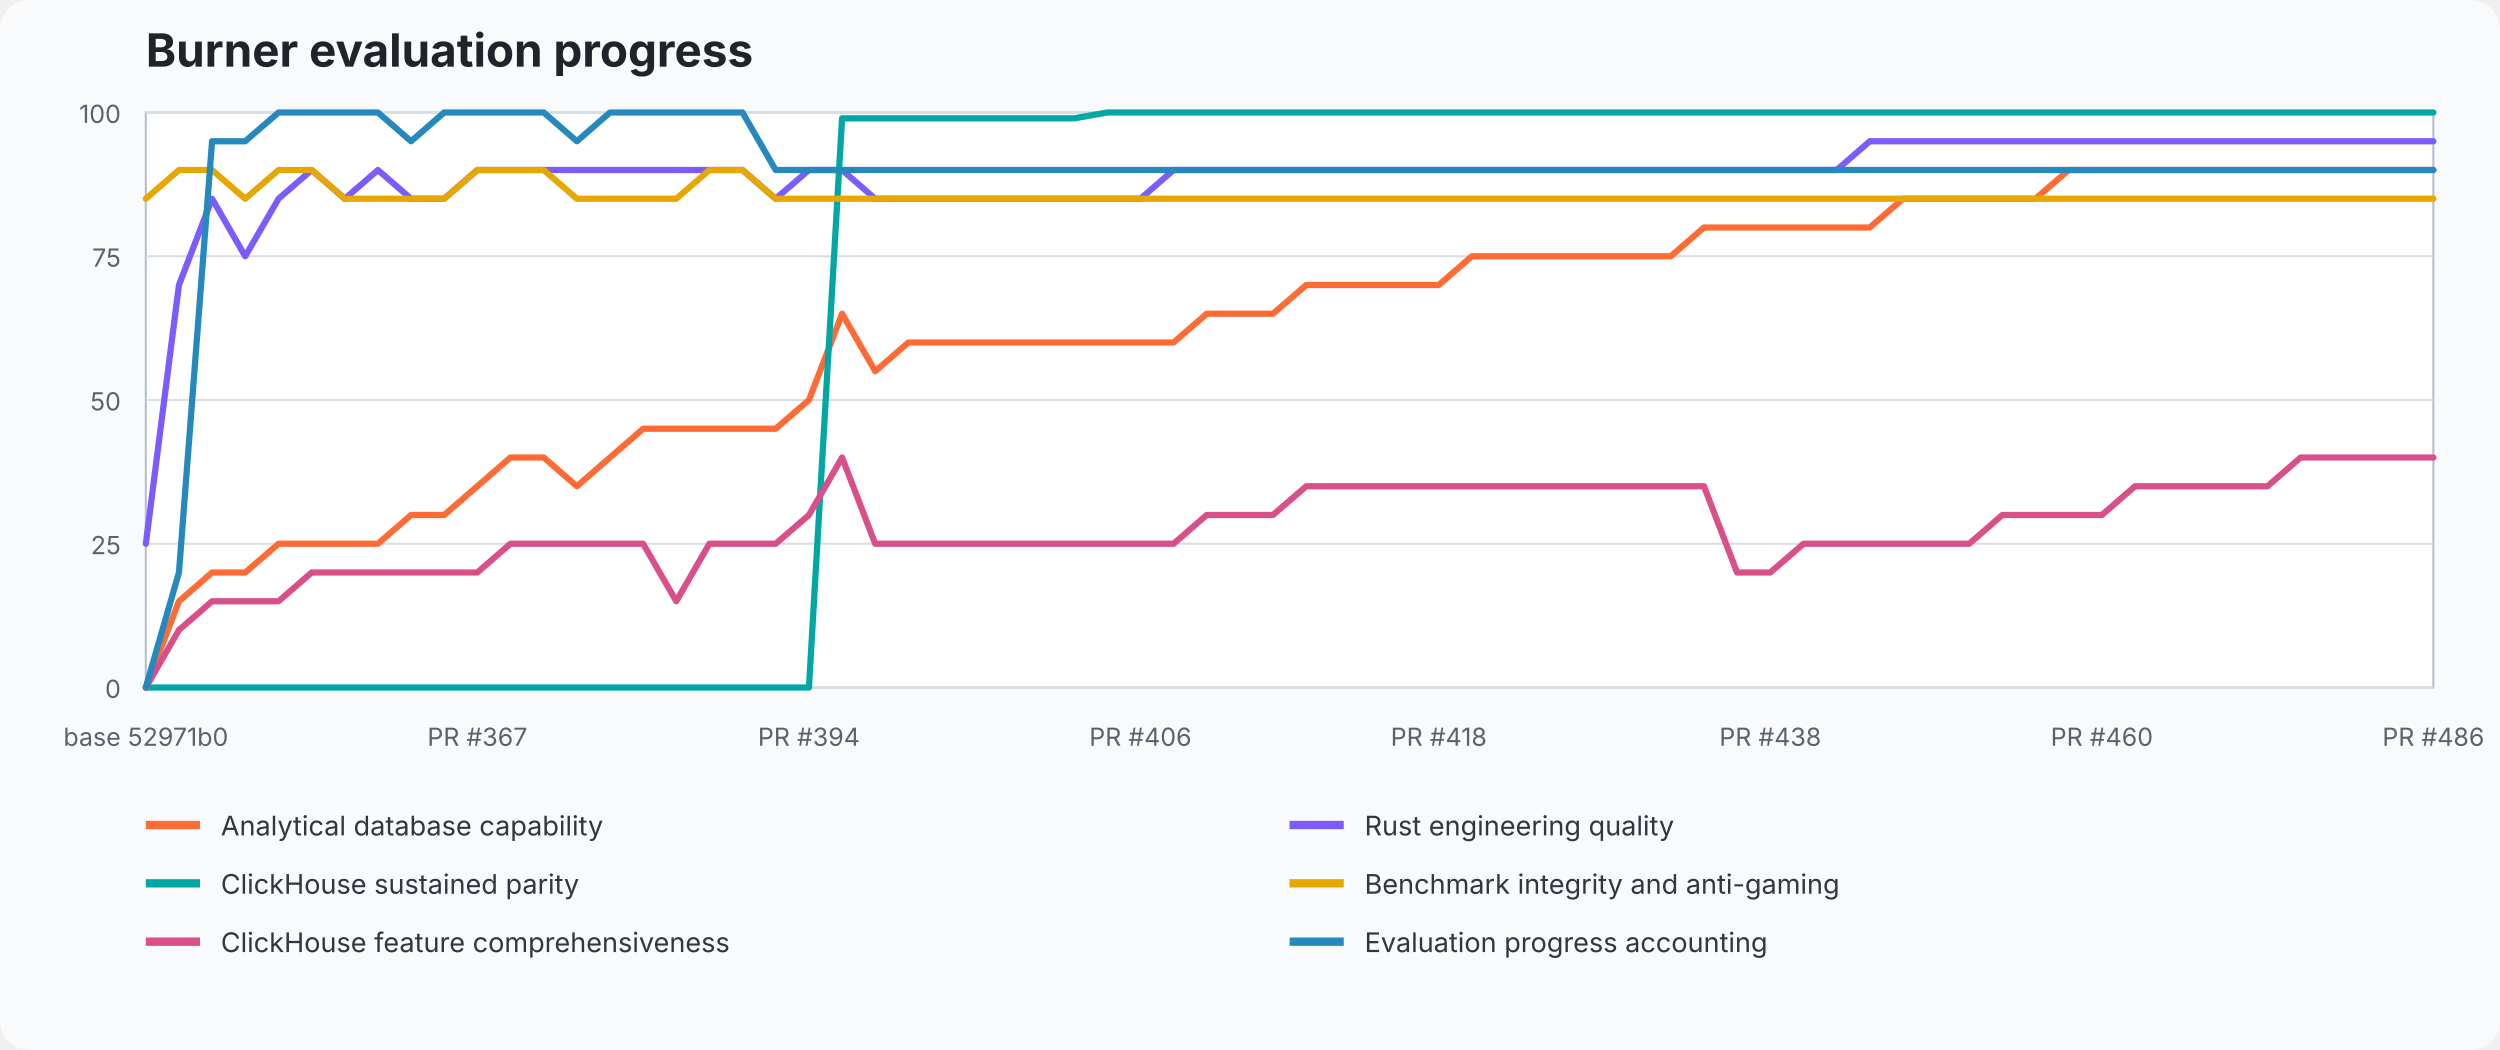
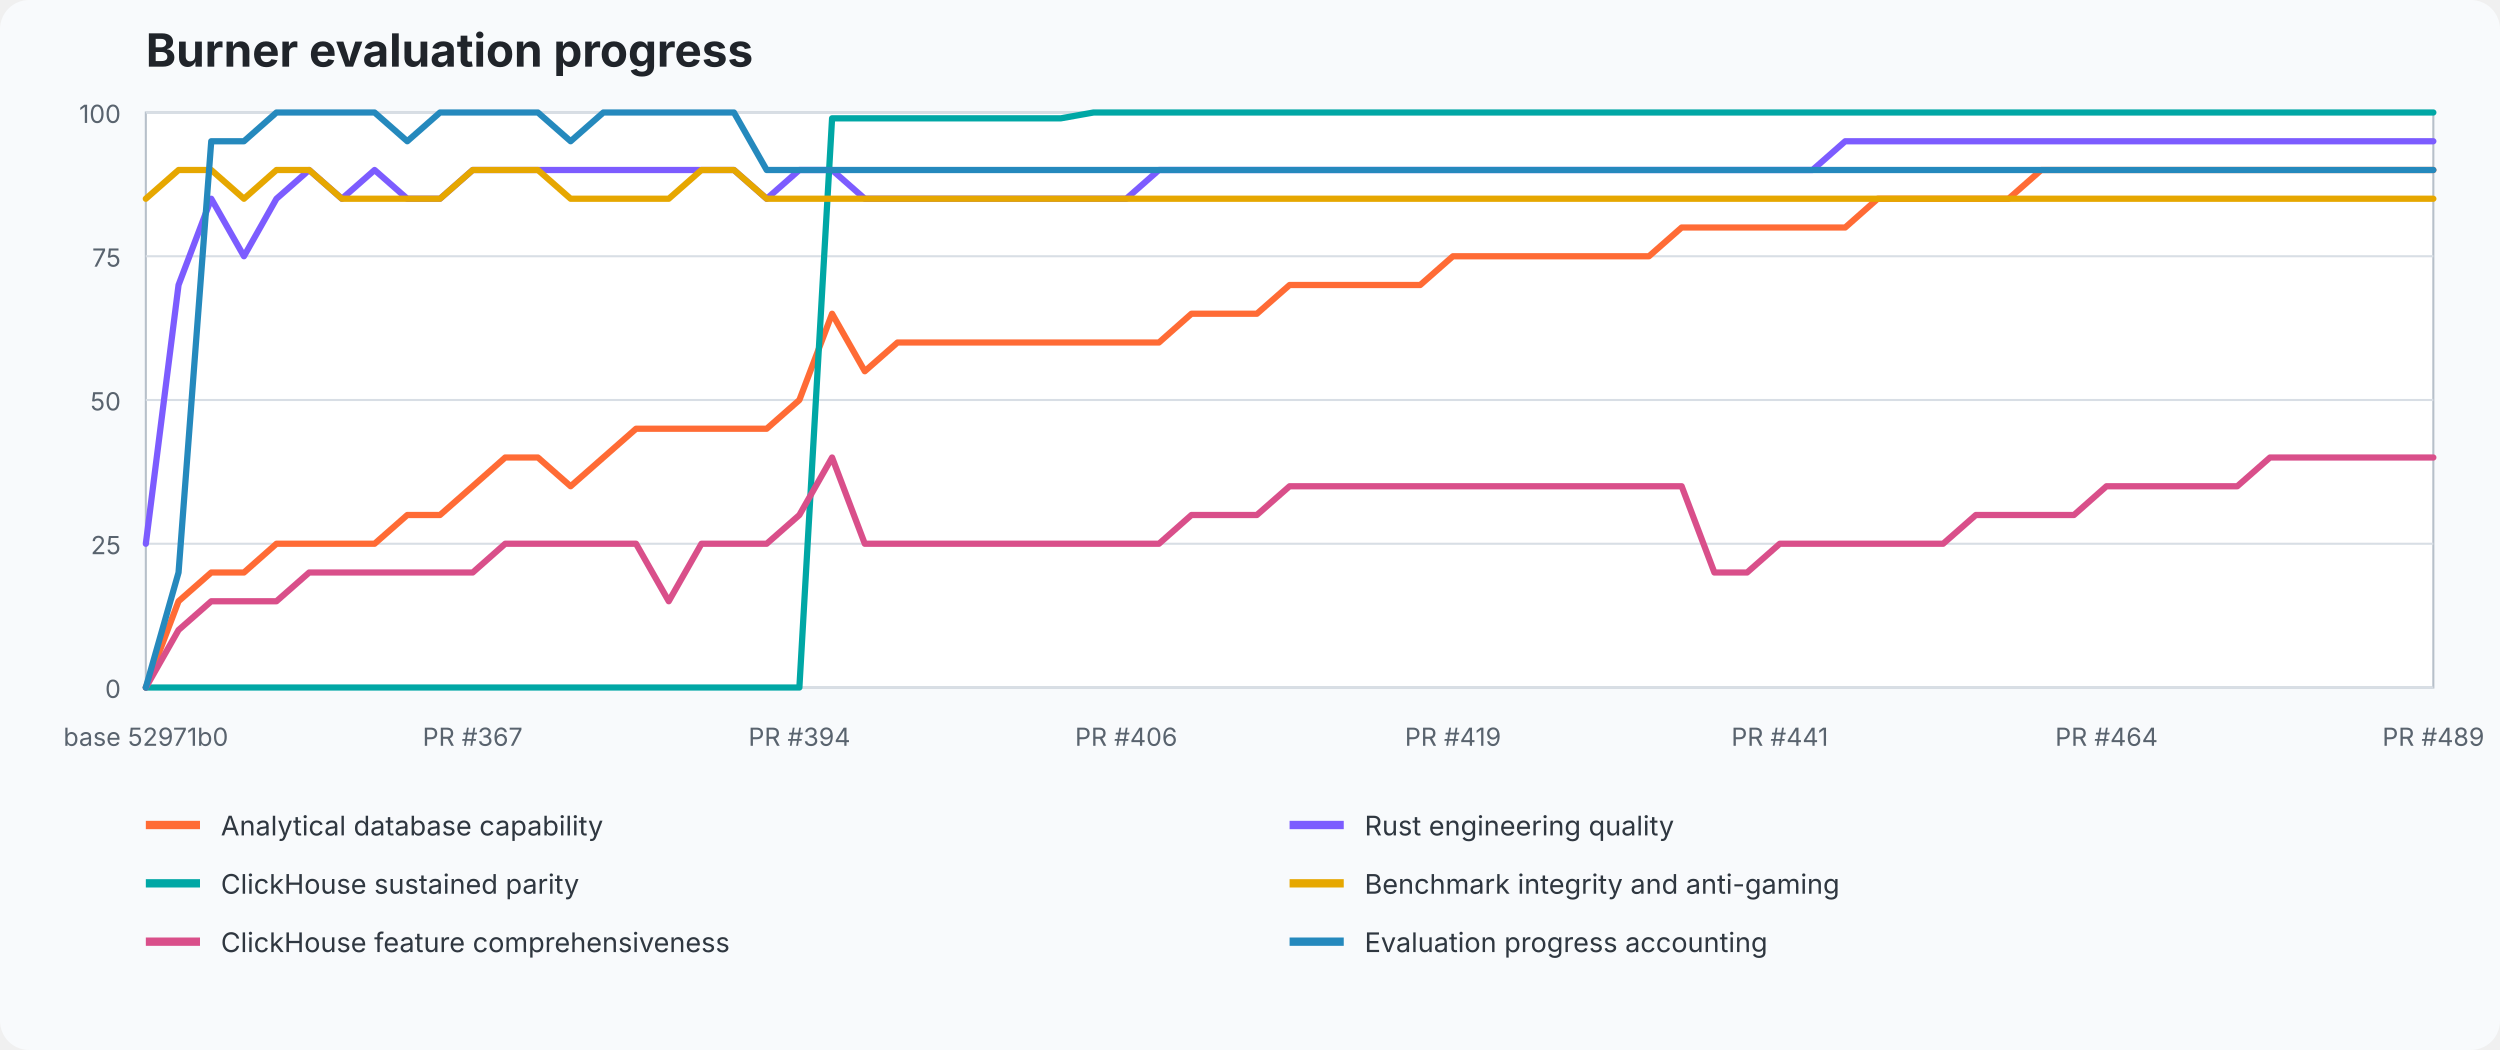
<svg xmlns="http://www.w3.org/2000/svg" width="1200" height="504" viewBox="0 0 1200 504" role="img" aria-labelledby="title desc">
  <style>text{font-family:ui-sans-serif,system-ui,-apple-system,BlinkMacSystemFont,"Segoe UI",sans-serif}.title{font-size:22px;font-weight:700;fill:#20242a}.axis{font-size:12px;fill:#59636e}.legend{font-size:13px;fill:#2f3740}.grid{stroke:#d8dee5;stroke-width:1}.plot{fill:#fff;stroke:#b7c0ca}</style>
  <rect width="100%" height="100%" fill="#f8fafc" rx="14" />
  <text x="70" y="32" class="title">Burner evaluation progress</text>
  <rect x="70" y="54" width="1098" height="276" class="plot" />
  <line x1="70" y1="330" x2="1168" y2="330" class="grid" />
  <text x="58" y="335" text-anchor="end" class="axis">0</text>
  <line x1="70" y1="261" x2="1168" y2="261" class="grid" />
  <text x="58" y="266" text-anchor="end" class="axis">25</text>
  <line x1="70" y1="192" x2="1168" y2="192" class="grid" />
  <text x="58" y="197" text-anchor="end" class="axis">50</text>
  <line x1="70" y1="123" x2="1168" y2="123" class="grid" />
  <text x="58" y="128" text-anchor="end" class="axis">75</text>
  <line x1="70" y1="54" x2="1168" y2="54" class="grid" />
  <text x="58" y="59" text-anchor="end" class="axis">100</text>
-   <polyline points="70.0,330.0 85.9,288.6 101.8,274.8 117.7,274.8 133.7,261.0 149.6,261.0 165.5,261.0 181.4,261.0 197.3,247.2 213.2,247.2 229.1,233.4 245.0,219.6 261.0,219.6 276.9,233.4 292.8,219.6 308.7,205.8 324.6,205.8 340.5,205.8 356.4,205.8 372.3,205.8 388.3,192.0 404.2,150.6 420.1,178.2 436.0,164.4 451.9,164.4 467.8,164.4 483.7,164.4 499.7,164.4 515.6,164.4 531.5,164.4 547.4,164.4 563.3,164.4 579.2,150.6 595.1,150.6 611.0,150.6 627.0,136.8 642.9,136.8 658.8,136.8 674.7,136.8 690.6,136.8 706.5,123.0 722.4,123.0 738.3,123.0 754.3,123.0 770.2,123.0 786.1,123.0 802.0,123.0 817.9,109.2 833.8,109.2 849.7,109.2 865.7,109.2 881.6,109.2 897.5,109.2 913.4,95.4 929.3,95.4 945.2,95.4 961.1,95.4 977.0,95.4 993.0,81.6 1008.9,81.6 1024.8,81.6 1040.7,81.6 1056.6,81.6 1072.5,81.6 1088.4,81.6 1104.3,81.6 1120.3,81.6 1136.2,81.6 1152.1,81.6 1168.0,81.6" fill="none" stroke="#ff6b35" stroke-width="3" stroke-linejoin="round" stroke-linecap="round" />
-   <polyline points="70.0,261.0 85.9,136.8 101.8,95.4 117.7,123.0 133.7,95.4 149.6,81.6 165.5,95.4 181.4,81.6 197.3,95.4 213.2,95.4 229.1,81.6 245.0,81.6 261.0,81.6 276.9,81.6 292.8,81.6 308.7,81.6 324.6,81.6 340.5,81.6 356.4,81.6 372.3,95.4 388.3,81.6 404.2,81.6 420.1,95.4 436.0,95.4 451.9,95.4 467.8,95.4 483.7,95.4 499.7,95.4 515.6,95.4 531.5,95.4 547.4,95.4 563.3,81.6 579.2,81.6 595.1,81.6 611.0,81.6 627.0,81.6 642.9,81.6 658.8,81.6 674.7,81.6 690.6,81.6 706.5,81.6 722.4,81.6 738.3,81.6 754.3,81.6 770.2,81.6 786.1,81.6 802.0,81.6 817.9,81.6 833.8,81.6 849.7,81.6 865.7,81.6 881.6,81.6 897.5,67.8 913.4,67.8 929.3,67.8 945.2,67.8 961.1,67.8 977.0,67.8 993.0,67.8 1008.9,67.8 1024.8,67.8 1040.7,67.8 1056.6,67.8 1072.5,67.8 1088.4,67.8 1104.3,67.8 1120.3,67.8 1136.2,67.8 1152.1,67.8 1168.0,67.8" fill="none" stroke="#7c5cff" stroke-width="3" stroke-linejoin="round" stroke-linecap="round" />
-   <polyline points="70.0,330.0 85.9,330.0 101.8,330.0 117.7,330.0 133.7,330.0 149.6,330.0 165.5,330.0 181.4,330.0 197.3,330.0 213.2,330.0 229.1,330.0 245.0,330.0 261.0,330.0 276.9,330.0 292.8,330.0 308.7,330.0 324.6,330.0 340.5,330.0 356.4,330.0 372.3,330.0 388.3,330.0 404.2,56.8 420.1,56.8 436.0,56.8 451.9,56.8 467.8,56.8 483.7,56.8 499.7,56.8 515.6,56.8 531.5,54.0 547.4,54.0 563.3,54.0 579.2,54.0 595.1,54.0 611.0,54.0 627.0,54.0 642.9,54.0 658.8,54.0 674.7,54.0 690.6,54.0 706.5,54.0 722.4,54.0 738.3,54.0 754.3,54.0 770.2,54.0 786.1,54.0 802.0,54.0 817.9,54.0 833.8,54.0 849.7,54.0 865.7,54.0 881.6,54.0 897.5,54.0 913.4,54.0 929.3,54.0 945.2,54.0 961.1,54.0 977.0,54.0 993.0,54.0 1008.9,54.0 1024.8,54.0 1040.7,54.0 1056.6,54.0 1072.5,54.0 1088.4,54.0 1104.3,54.0 1120.3,54.0 1136.2,54.0 1152.1,54.0 1168.0,54.0" fill="none" stroke="#00a7a5" stroke-width="3" stroke-linejoin="round" stroke-linecap="round" />
-   <polyline points="70.0,95.4 85.9,81.6 101.8,81.6 117.7,95.4 133.7,81.6 149.6,81.6 165.5,95.4 181.4,95.4 197.3,95.4 213.2,95.4 229.1,81.6 245.0,81.6 261.0,81.6 276.9,95.4 292.8,95.4 308.7,95.4 324.6,95.4 340.5,81.6 356.4,81.6 372.3,95.4 388.3,95.4 404.2,95.4 420.1,95.4 436.0,95.4 451.9,95.4 467.8,95.4 483.7,95.4 499.7,95.4 515.6,95.4 531.5,95.4 547.4,95.4 563.3,95.4 579.2,95.4 595.1,95.4 611.0,95.4 627.0,95.4 642.9,95.4 658.8,95.4 674.7,95.4 690.6,95.4 706.5,95.4 722.4,95.4 738.3,95.4 754.3,95.4 770.2,95.4 786.1,95.4 802.0,95.4 817.9,95.4 833.8,95.4 849.7,95.4 865.7,95.4 881.6,95.4 897.5,95.4 913.4,95.4 929.3,95.4 945.2,95.4 961.1,95.4 977.0,95.4 993.0,95.4 1008.9,95.4 1024.8,95.4 1040.7,95.4 1056.6,95.4 1072.5,95.4 1088.4,95.4 1104.3,95.4 1120.3,95.4 1136.2,95.4 1152.1,95.4 1168.0,95.4" fill="none" stroke="#e6a700" stroke-width="3" stroke-linejoin="round" stroke-linecap="round" />
-   <polyline points="70.0,330.0 85.9,302.4 101.8,288.6 117.7,288.6 133.7,288.6 149.6,274.8 165.5,274.8 181.4,274.8 197.3,274.8 213.2,274.8 229.1,274.8 245.0,261.0 261.0,261.0 276.9,261.0 292.8,261.0 308.7,261.0 324.6,288.6 340.5,261.0 356.4,261.0 372.3,261.0 388.3,247.2 404.2,219.6 420.1,261.0 436.0,261.0 451.9,261.0 467.8,261.0 483.7,261.0 499.7,261.0 515.6,261.0 531.5,261.0 547.4,261.0 563.3,261.0 579.2,247.2 595.1,247.2 611.0,247.2 627.0,233.4 642.9,233.4 658.8,233.4 674.7,233.4 690.6,233.4 706.5,233.4 722.4,233.4 738.3,233.4 754.3,233.4 770.2,233.4 786.1,233.4 802.0,233.4 817.9,233.4 833.8,274.8 849.7,274.8 865.7,261.0 881.6,261.0 897.5,261.0 913.4,261.0 929.3,261.0 945.2,261.0 961.1,247.2 977.0,247.2 993.0,247.2 1008.9,247.2 1024.8,233.4 1040.7,233.4 1056.6,233.4 1072.5,233.4 1088.4,233.4 1104.3,219.6 1120.3,219.6 1136.2,219.6 1152.1,219.6 1168.0,219.6" fill="none" stroke="#d94f8a" stroke-width="3" stroke-linejoin="round" stroke-linecap="round" />
-   <polyline points="70.0,330.0 85.9,274.8 101.8,67.8 117.7,67.8 133.7,54.0 149.6,54.0 165.5,54.0 181.4,54.0 197.3,67.8 213.2,54.0 229.1,54.0 245.0,54.0 261.0,54.0 276.9,67.8 292.8,54.0 308.7,54.0 324.6,54.0 340.5,54.0 356.4,54.0 372.3,81.6 388.3,81.6 404.2,81.6 420.1,81.6 436.0,81.6 451.9,81.6 467.8,81.6 483.7,81.6 499.7,81.6 515.6,81.6 531.5,81.6 547.4,81.6 563.3,81.6 579.2,81.6 595.1,81.6 611.0,81.6 627.0,81.6 642.9,81.6 658.8,81.6 674.7,81.6 690.6,81.6 706.5,81.6 722.4,81.6 738.3,81.6 754.3,81.6 770.2,81.6 786.1,81.6 802.0,81.6 817.9,81.6 833.8,81.6 849.7,81.6 865.7,81.6 881.6,81.6 897.5,81.6 913.4,81.6 929.3,81.6 945.2,81.6 961.1,81.6 977.0,81.6 993.0,81.6 1008.9,81.6 1024.8,81.6 1040.7,81.6 1056.6,81.6 1072.5,81.6 1088.4,81.6 1104.3,81.6 1120.3,81.6 1136.2,81.6 1152.1,81.6 1168.0,81.6" fill="none" stroke="#2589bd" stroke-width="3" stroke-linejoin="round" stroke-linecap="round" />
+   <polyline points="70.0,330.0 85.7,288.6 101.4,274.8 117.1,274.8 132.7,261.0 148.4,261.0 164.1,261.0 179.8,261.0 195.5,247.2 211.2,247.2 226.9,233.4 242.5,219.6 258.2,219.6 273.9,233.4 289.6,219.6 305.3,205.8 321.0,205.8 336.7,205.8 352.3,205.8 368.0,205.8 383.7,192.0 399.4,150.6 415.1,178.2 430.8,164.4 446.5,164.4 462.1,164.4 477.8,164.4 493.5,164.4 509.2,164.4 524.9,164.4 540.6,164.4 556.3,164.4 571.9,150.6 587.6,150.6 603.3,150.6 619.0,136.8 634.7,136.8 650.4,136.8 666.1,136.8 681.7,136.8 697.4,123.0 713.1,123.0 728.8,123.0 744.5,123.0 760.2,123.0 775.9,123.0 791.5,123.0 807.2,109.2 822.9,109.2 838.6,109.2 854.3,109.2 870.0,109.2 885.7,109.2 901.3,95.4 917.0,95.4 932.7,95.4 948.4,95.4 964.1,95.4 979.8,81.6 995.5,81.6 1011.1,81.6 1026.8,81.6 1042.5,81.6 1058.2,81.6 1073.9,81.6 1089.6,81.6 1105.3,81.6 1120.9,81.6 1136.6,81.6 1152.3,81.6 1168.0,81.6" fill="none" stroke="#ff6b35" stroke-width="3" stroke-linejoin="round" stroke-linecap="round" />
+   <polyline points="70.0,261.0 85.7,136.8 101.4,95.4 117.1,123.0 132.7,95.4 148.4,81.6 164.1,95.4 179.8,81.6 195.5,95.4 211.2,95.4 226.9,81.6 242.5,81.6 258.2,81.6 273.9,81.6 289.6,81.6 305.3,81.6 321.0,81.6 336.7,81.6 352.3,81.6 368.0,95.4 383.7,81.6 399.4,81.6 415.1,95.4 430.8,95.4 446.5,95.4 462.1,95.4 477.8,95.4 493.5,95.4 509.2,95.4 524.9,95.4 540.6,95.4 556.3,81.6 571.9,81.6 587.6,81.6 603.3,81.6 619.0,81.6 634.7,81.6 650.4,81.6 666.1,81.6 681.7,81.6 697.4,81.6 713.1,81.6 728.8,81.6 744.5,81.6 760.2,81.6 775.9,81.6 791.5,81.6 807.2,81.6 822.9,81.6 838.6,81.6 854.3,81.6 870.0,81.6 885.7,67.8 901.3,67.8 917.0,67.8 932.7,67.8 948.4,67.8 964.1,67.8 979.8,67.8 995.5,67.8 1011.1,67.8 1026.8,67.8 1042.5,67.8 1058.2,67.8 1073.9,67.8 1089.6,67.8 1105.3,67.8 1120.9,67.8 1136.6,67.8 1152.3,67.8 1168.0,67.8" fill="none" stroke="#7c5cff" stroke-width="3" stroke-linejoin="round" stroke-linecap="round" />
+   <polyline points="70.0,330.0 85.7,330.0 101.4,330.0 117.1,330.0 132.7,330.0 148.4,330.0 164.1,330.0 179.8,330.0 195.5,330.0 211.2,330.0 226.9,330.0 242.5,330.0 258.2,330.0 273.9,330.0 289.6,330.0 305.3,330.0 321.0,330.0 336.7,330.0 352.3,330.0 368.0,330.0 383.7,330.0 399.4,56.8 415.1,56.8 430.8,56.8 446.5,56.8 462.1,56.8 477.8,56.8 493.5,56.8 509.2,56.8 524.9,54.0 540.6,54.0 556.3,54.0 571.9,54.0 587.6,54.0 603.3,54.0 619.0,54.0 634.7,54.0 650.4,54.0 666.1,54.0 681.7,54.0 697.4,54.0 713.1,54.0 728.8,54.0 744.5,54.0 760.2,54.0 775.9,54.0 791.5,54.0 807.2,54.0 822.9,54.0 838.6,54.0 854.3,54.0 870.0,54.0 885.7,54.0 901.3,54.0 917.0,54.0 932.7,54.0 948.4,54.0 964.1,54.0 979.8,54.0 995.5,54.0 1011.1,54.0 1026.8,54.0 1042.5,54.0 1058.2,54.0 1073.9,54.0 1089.6,54.0 1105.3,54.0 1120.9,54.0 1136.6,54.0 1152.3,54.0 1168.0,54.0" fill="none" stroke="#00a7a5" stroke-width="3" stroke-linejoin="round" stroke-linecap="round" />
+   <polyline points="70.0,95.4 85.7,81.6 101.4,81.6 117.1,95.4 132.7,81.6 148.4,81.6 164.1,95.4 179.8,95.4 195.5,95.4 211.2,95.4 226.9,81.6 242.5,81.6 258.2,81.6 273.9,95.4 289.6,95.4 305.3,95.4 321.0,95.4 336.7,81.6 352.3,81.6 368.0,95.4 383.7,95.4 399.4,95.4 415.1,95.4 430.8,95.4 446.5,95.4 462.1,95.4 477.8,95.4 493.5,95.4 509.2,95.4 524.9,95.4 540.6,95.4 556.3,95.4 571.9,95.4 587.6,95.4 603.3,95.4 619.0,95.4 634.7,95.4 650.4,95.4 666.1,95.4 681.7,95.4 697.4,95.4 713.1,95.4 728.8,95.4 744.5,95.4 760.2,95.4 775.9,95.4 791.5,95.4 807.2,95.4 822.9,95.4 838.6,95.4 854.3,95.4 870.0,95.4 885.7,95.4 901.3,95.4 917.0,95.4 932.7,95.4 948.4,95.4 964.1,95.4 979.8,95.4 995.5,95.4 1011.1,95.4 1026.8,95.4 1042.5,95.4 1058.2,95.4 1073.9,95.4 1089.6,95.4 1105.3,95.4 1120.9,95.4 1136.6,95.4 1152.3,95.4 1168.0,95.4" fill="none" stroke="#e6a700" stroke-width="3" stroke-linejoin="round" stroke-linecap="round" />
+   <polyline points="70.0,330.0 85.7,302.4 101.4,288.6 117.1,288.6 132.7,288.6 148.4,274.8 164.1,274.8 179.8,274.8 195.5,274.8 211.2,274.8 226.9,274.8 242.5,261.0 258.2,261.0 273.9,261.0 289.6,261.0 305.3,261.0 321.0,288.6 336.7,261.0 352.3,261.0 368.0,261.0 383.7,247.2 399.4,219.6 415.1,261.0 430.8,261.0 446.5,261.0 462.1,261.0 477.8,261.0 493.5,261.0 509.2,261.0 524.9,261.0 540.6,261.0 556.3,261.0 571.9,247.2 587.6,247.2 603.3,247.2 619.0,233.4 634.7,233.4 650.4,233.4 666.1,233.4 681.7,233.4 697.4,233.4 713.1,233.4 728.8,233.4 744.5,233.4 760.2,233.4 775.9,233.4 791.5,233.4 807.2,233.4 822.9,274.8 838.6,274.8 854.3,261.0 870.0,261.0 885.7,261.0 901.3,261.0 917.0,261.0 932.7,261.0 948.4,247.2 964.1,247.2 979.8,247.2 995.5,247.2 1011.1,233.4 1026.8,233.4 1042.5,233.4 1058.2,233.4 1073.9,233.4 1089.6,219.6 1105.3,219.6 1120.9,219.6 1136.6,219.6 1152.3,219.6 1168.0,219.6" fill="none" stroke="#d94f8a" stroke-width="3" stroke-linejoin="round" stroke-linecap="round" />
+   <polyline points="70.0,330.0 85.7,274.8 101.4,67.8 117.1,67.8 132.7,54.0 148.4,54.0 164.1,54.0 179.8,54.0 195.5,67.8 211.2,54.0 226.9,54.0 242.5,54.0 258.2,54.0 273.9,67.8 289.6,54.0 305.3,54.0 321.0,54.0 336.7,54.0 352.3,54.0 368.0,81.6 383.7,81.6 399.4,81.6 415.1,81.6 430.8,81.6 446.5,81.6 462.1,81.6 477.8,81.6 493.5,81.6 509.2,81.6 524.9,81.6 540.6,81.6 556.3,81.6 571.9,81.6 587.6,81.6 603.3,81.6 619.0,81.6 634.7,81.6 650.4,81.6 666.1,81.6 681.7,81.6 697.4,81.6 713.1,81.6 728.8,81.6 744.5,81.6 760.2,81.6 775.9,81.6 791.5,81.6 807.2,81.6 822.9,81.6 838.6,81.6 854.3,81.6 870.0,81.6 885.7,81.6 901.3,81.6 917.0,81.6 932.7,81.6 948.4,81.6 964.1,81.6 979.8,81.6 995.5,81.6 1011.1,81.6 1026.8,81.6 1042.5,81.6 1058.2,81.6 1073.9,81.6 1089.6,81.6 1105.3,81.6 1120.9,81.6 1136.6,81.6 1152.3,81.6 1168.0,81.6" fill="none" stroke="#2589bd" stroke-width="3" stroke-linejoin="round" stroke-linecap="round" />
  <text x="70" y="358" text-anchor="middle" class="axis">base 52971b0</text>
-   <text x="229.13" y="358" text-anchor="middle" class="axis">PR #367</text>
-   <text x="388.261" y="358" text-anchor="middle" class="axis">PR #394</text>
-   <text x="547.391" y="358" text-anchor="middle" class="axis">PR #406</text>
-   <text x="690.609" y="358" text-anchor="middle" class="axis">PR #418</text>
-   <text x="849.739" y="358" text-anchor="middle" class="axis">PR #438</text>
-   <text x="1008.87" y="358" text-anchor="middle" class="axis">PR #460</text>
-   <text x="1168" y="358" text-anchor="middle" class="axis">PR #486</text>
+   <text x="226.857" y="358" text-anchor="middle" class="axis">PR #367</text>
+   <text x="383.714" y="358" text-anchor="middle" class="axis">PR #394</text>
+   <text x="540.571" y="358" text-anchor="middle" class="axis">PR #406</text>
+   <text x="697.429" y="358" text-anchor="middle" class="axis">PR #419</text>
+   <text x="854.286" y="358" text-anchor="middle" class="axis">PR #441</text>
+   <text x="1011.143" y="358" text-anchor="middle" class="axis">PR #464</text>
+   <text x="1168" y="358" text-anchor="middle" class="axis">PR #489</text>
  <line x1="70" y1="396" x2="96" y2="396" stroke="#ff6b35" stroke-width="4" />
  <text x="106" y="401" class="legend">Analytical database capability</text>
  <line x1="619" y1="396" x2="645" y2="396" stroke="#7c5cff" stroke-width="4" />
  <text x="655" y="401" class="legend">Rust engineering quality</text>
  <line x1="70" y1="424" x2="96" y2="424" stroke="#00a7a5" stroke-width="4" />
  <text x="106" y="429" class="legend">ClickHouse sustained parity</text>
  <line x1="619" y1="424" x2="645" y2="424" stroke="#e6a700" stroke-width="4" />
  <text x="655" y="429" class="legend">Benchmark integrity and anti-gaming</text>
  <line x1="70" y1="452" x2="96" y2="452" stroke="#d94f8a" stroke-width="4" />
  <text x="106" y="457" class="legend">ClickHouse feature comprehensiveness</text>
  <line x1="619" y1="452" x2="645" y2="452" stroke="#2589bd" stroke-width="4" />
  <text x="655" y="457" class="legend">Evaluation progress accounting</text>
</svg>
